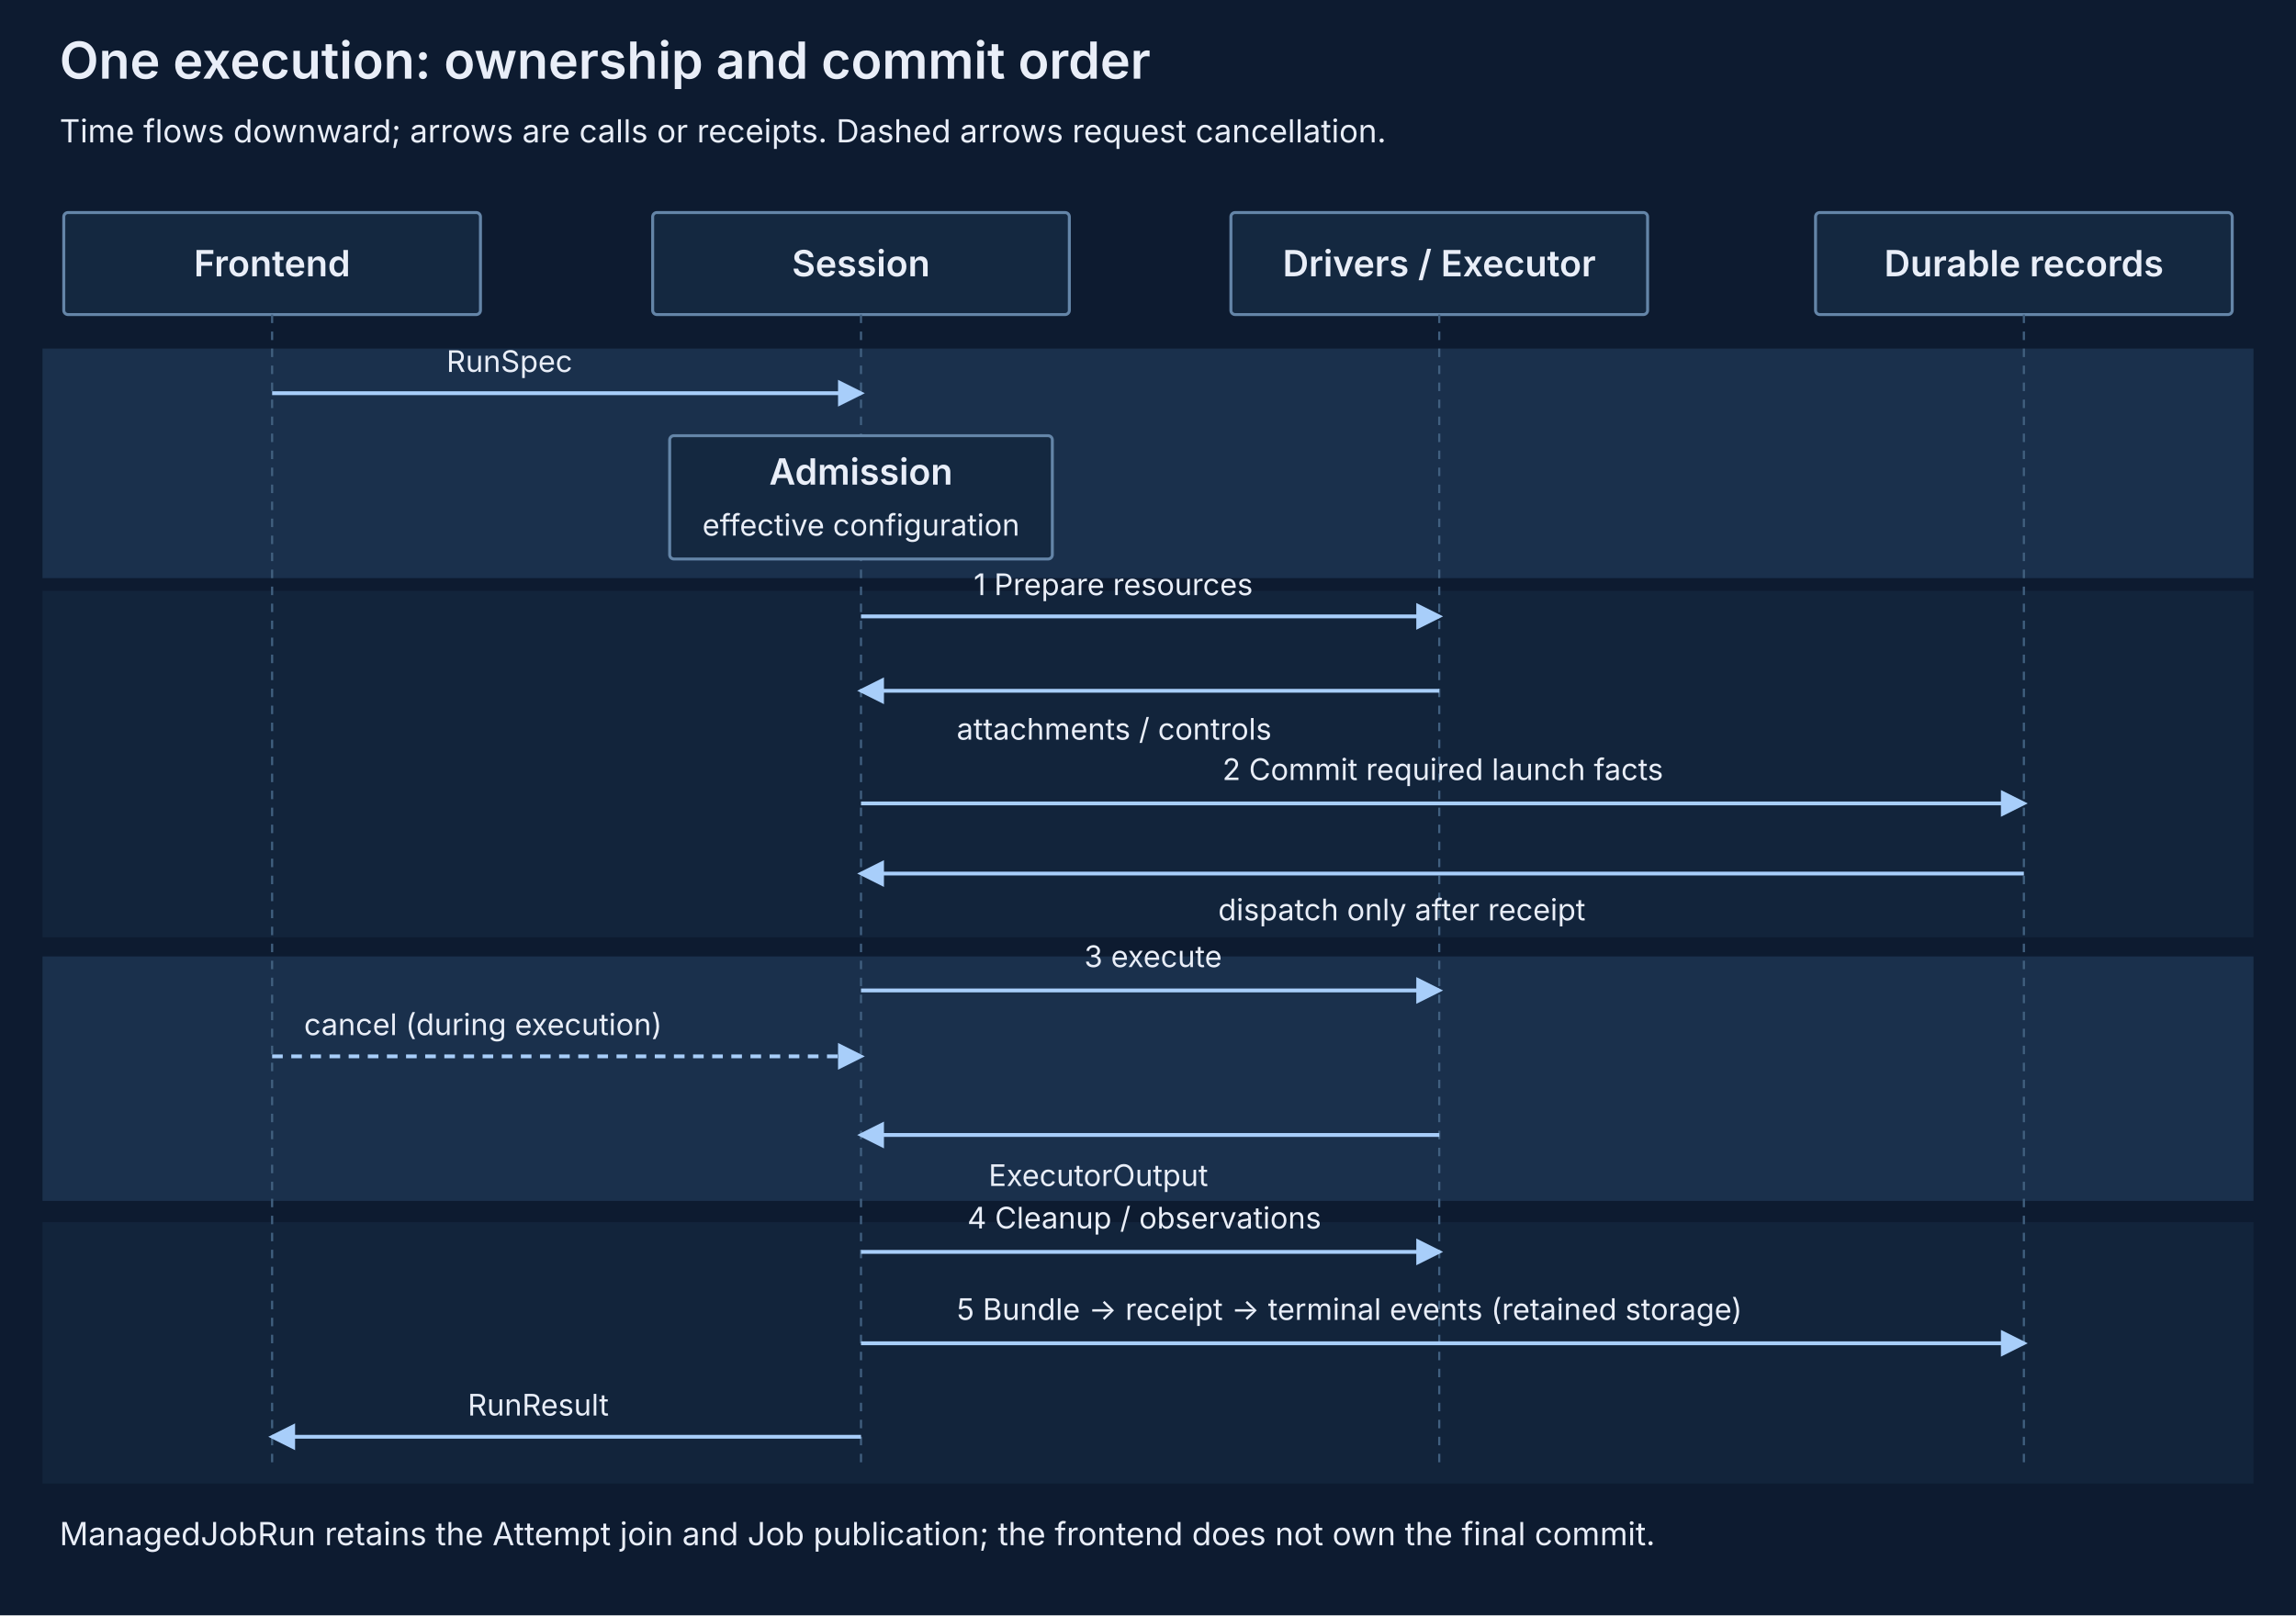
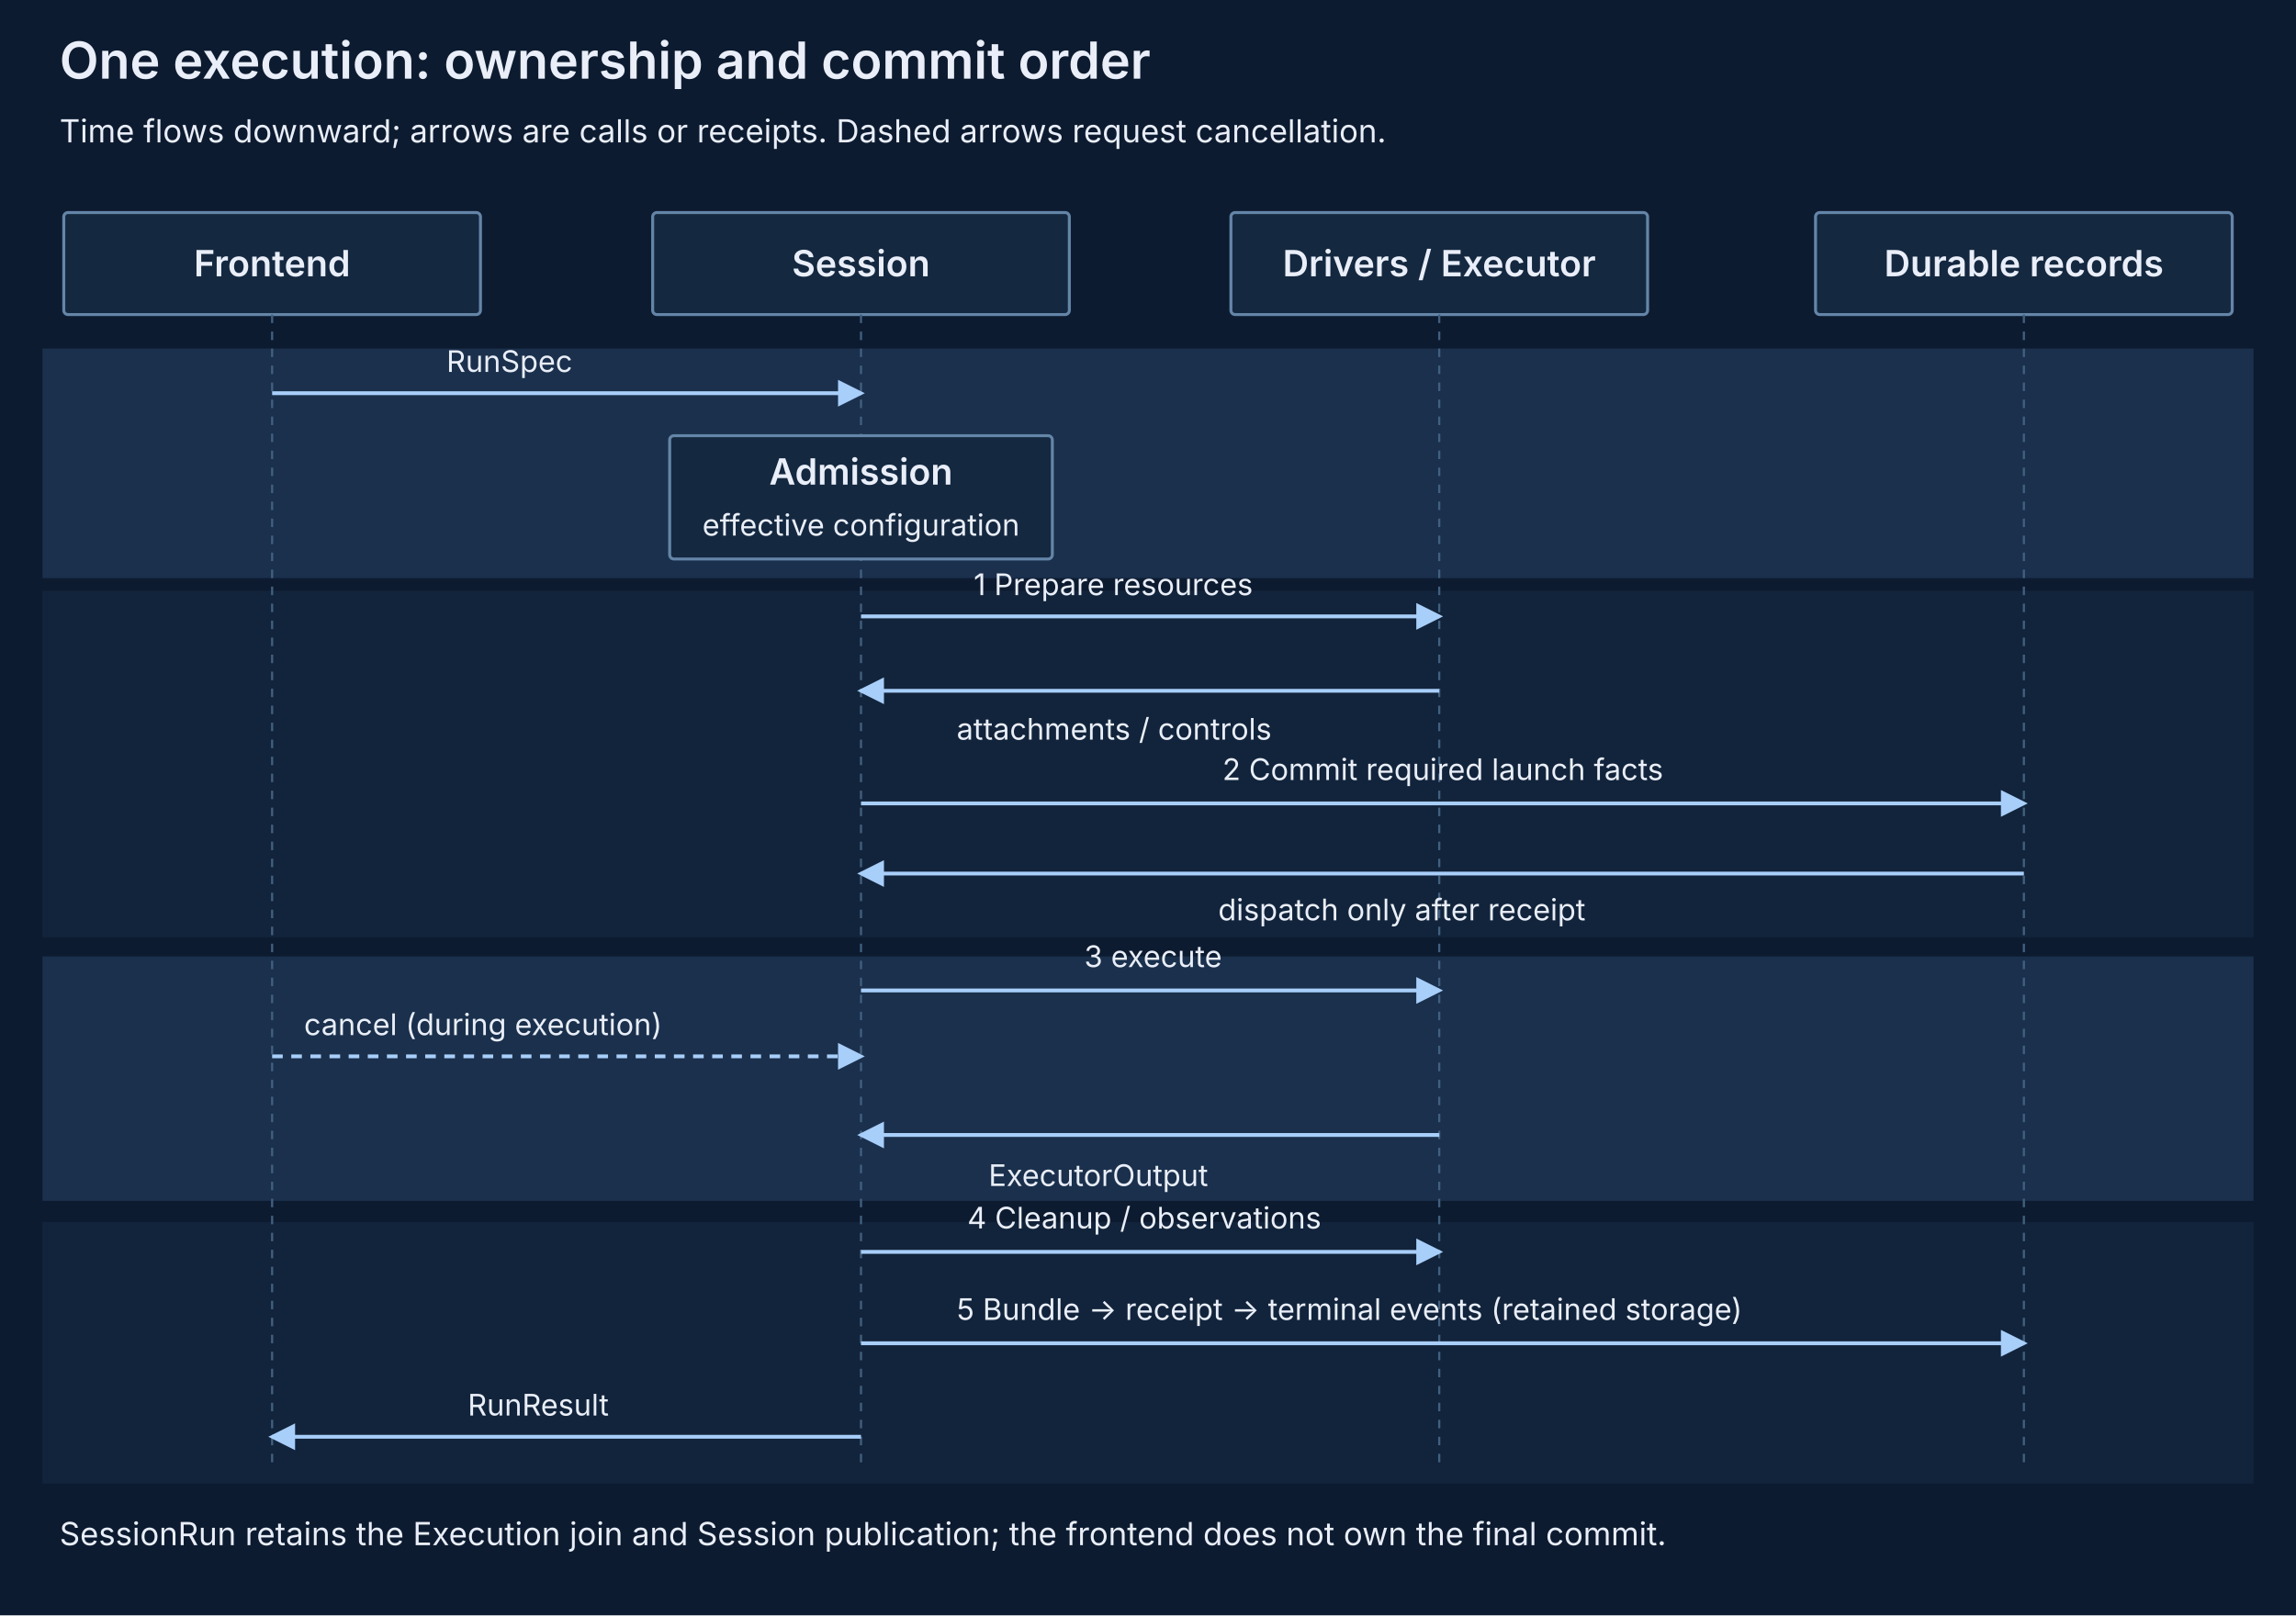
<svg xmlns="http://www.w3.org/2000/svg" width="1080" height="760" viewBox="0 0 1080 760" role="img" aria-labelledby="title desc">
  <defs>
    <marker id="a" markerWidth="7" markerHeight="7" refX="6" refY="3.5" orient="auto">
      <path d="M0 0 L7 3.5 L0 7 Z" fill="#a8cefa" />
    </marker>
    <marker id="change" markerWidth="7" markerHeight="7" refX="6" refY="3.5" orient="auto">
      <path d="M0 0 L7 3.5 L0 7 Z" fill="#e2bd80" />
    </marker>
  </defs>
  <rect width="1080" height="760" fill="#0d1b30" />
  <g font-family="system-ui,-apple-system,BlinkMacSystemFont,Segoe UI,PingFang SC,sans-serif" fill="#e9eef8">
    <text x="28" y="37" font-size="24" font-weight="600">One execution: ownership and commit order</text>
    <text x="28" y="67" font-size="15">Time flows downward; arrows are calls or receipts. Dashed arrows request cancellation.</text>
    <rect x="20" y="164" width="1040" height="108" fill="#1a304c" />
    <rect x="20" y="278" width="1040" height="163" fill="#12243b" />
    <rect x="20" y="450" width="1040" height="115" fill="#1a304c" />
    <rect x="20" y="575" width="1040" height="123" fill="#12243b" />
    <rect x="30" y="100" width="196" height="48" rx="2" fill="#142840" stroke="#6485a8" stroke-width="1.4" />
    <text x="128.0" y="130.0" font-size="17" font-weight="600" text-anchor="middle">Frontend</text>
    <path d="M128 148 V690" stroke="#416080" stroke-dasharray="4 4" />
    <rect x="307" y="100" width="196" height="48" rx="2" fill="#142840" stroke="#6485a8" stroke-width="1.4" />
    <text x="405.0" y="130.0" font-size="17" font-weight="600" text-anchor="middle">Session</text>
    <path d="M405 148 V690" stroke="#416080" stroke-dasharray="4 4" />
    <rect x="579" y="100" width="196" height="48" rx="2" fill="#142840" stroke="#6485a8" stroke-width="1.4" />
    <text x="677.0" y="130.0" font-size="17" font-weight="600" text-anchor="middle">Drivers / Executor</text>
    <path d="M677 148 V690" stroke="#416080" stroke-dasharray="4 4" />
    <rect x="854" y="100" width="196" height="48" rx="2" fill="#142840" stroke="#6485a8" stroke-width="1.4" />
    <text x="952.0" y="130.0" font-size="17" font-weight="600" text-anchor="middle">Durable records</text>
    <path d="M952 148 V690" stroke="#416080" stroke-dasharray="4 4" />
    <polyline points="128,185 405,185" fill="none" stroke="#a8cefa" stroke-width="1.8" stroke-linejoin="round" marker-end="url(#a)" />
    <text x="210" y="175" font-size="14">RunSpec</text>
    <rect x="315" y="205" width="180" height="58" rx="2" fill="#142840" stroke="#6485a8" stroke-width="1.4" />
    <text x="405.0" y="228.0" font-size="17" font-weight="600" text-anchor="middle">Admission</text>
    <text x="405.0" y="252.0" font-size="14" text-anchor="middle">effective configuration</text>
    <polyline points="405,290 677,290" fill="none" stroke="#a8cefa" stroke-width="1.8" stroke-linejoin="round" marker-end="url(#a)" />
    <text x="458" y="280" font-size="14">1 Prepare resources</text>
    <polyline points="677,325 405,325" fill="none" stroke="#a8cefa" stroke-width="1.8" stroke-linejoin="round" marker-end="url(#a)" />
    <text x="450" y="348" font-size="14">attachments / controls</text>
    <polyline points="405,378 952,378" fill="none" stroke="#a8cefa" stroke-width="1.8" stroke-linejoin="round" marker-end="url(#a)" />
    <text x="575" y="367" font-size="14">2 Commit required launch facts</text>
    <polyline points="952,411 405,411" fill="none" stroke="#a8cefa" stroke-width="1.8" stroke-linejoin="round" marker-end="url(#a)" />
    <text x="573" y="433" font-size="14">dispatch only after receipt</text>
    <polyline points="405,466 677,466" fill="none" stroke="#a8cefa" stroke-width="1.8" stroke-linejoin="round" marker-end="url(#a)" />
    <text x="510" y="455" font-size="14">3 execute</text>
    <polyline points="128,497 405,497" fill="none" stroke="#a8cefa" stroke-width="1.8" stroke-linejoin="round" marker-end="url(#a)" stroke-dasharray="5 4" />
    <text x="143" y="487" font-size="14">cancel (during execution)</text>
    <polyline points="677,534 405,534" fill="none" stroke="#a8cefa" stroke-width="1.8" stroke-linejoin="round" marker-end="url(#a)" />
    <text x="465" y="558" font-size="14">ExecutorOutput</text>
    <polyline points="405,589 677,589" fill="none" stroke="#a8cefa" stroke-width="1.8" stroke-linejoin="round" marker-end="url(#a)" />
    <text x="455" y="578" font-size="14">4 Cleanup / observations</text>
    <polyline points="405,632 952,632" fill="none" stroke="#a8cefa" stroke-width="1.8" stroke-linejoin="round" marker-end="url(#a)" />
    <text x="450" y="621" font-size="14">5 Bundle → receipt → terminal events (retained storage)</text>
    <polyline points="405,676 128,676" fill="none" stroke="#a8cefa" stroke-width="1.8" stroke-linejoin="round" marker-end="url(#a)" />
    <text x="220" y="666" font-size="14">RunResult</text>
-     <text x="28" y="727" font-size="15">ManagedJobRun retains the Attempt join and Job publication; the frontend does not own the final commit.</text>
+     <text x="28" y="727" font-size="15">SessionRun retains the Execution join and Session publication; the frontend does not own the final commit.</text>
  </g>
</svg>
